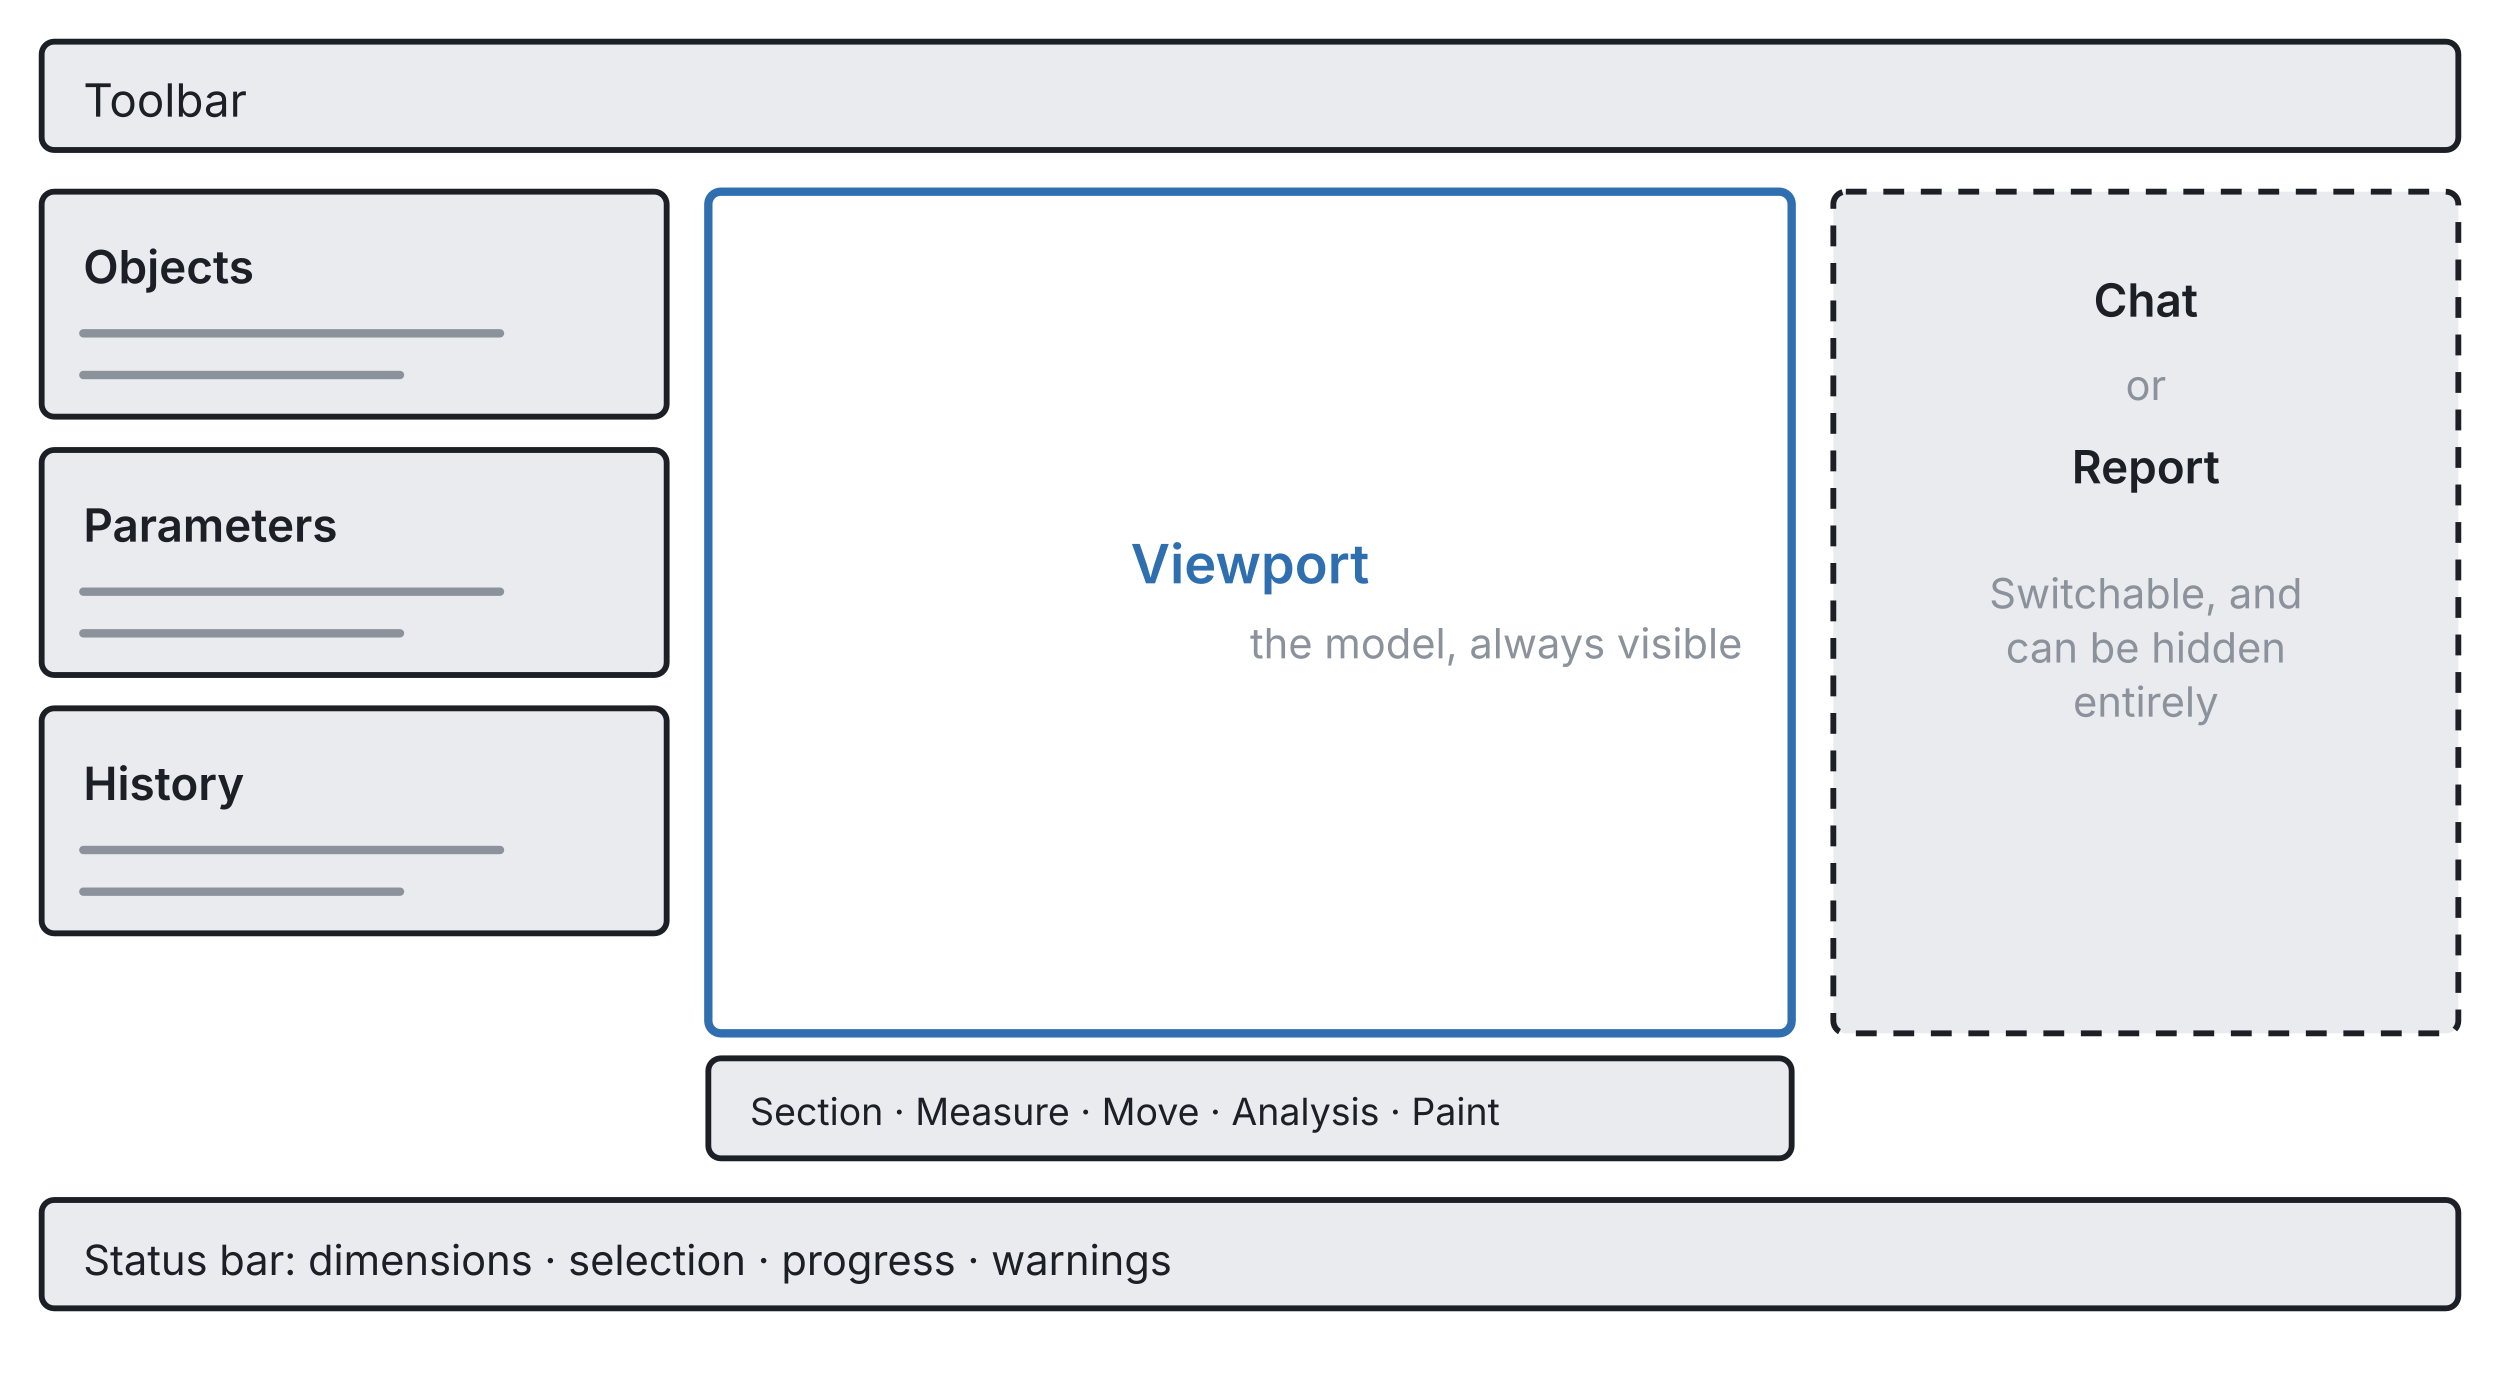
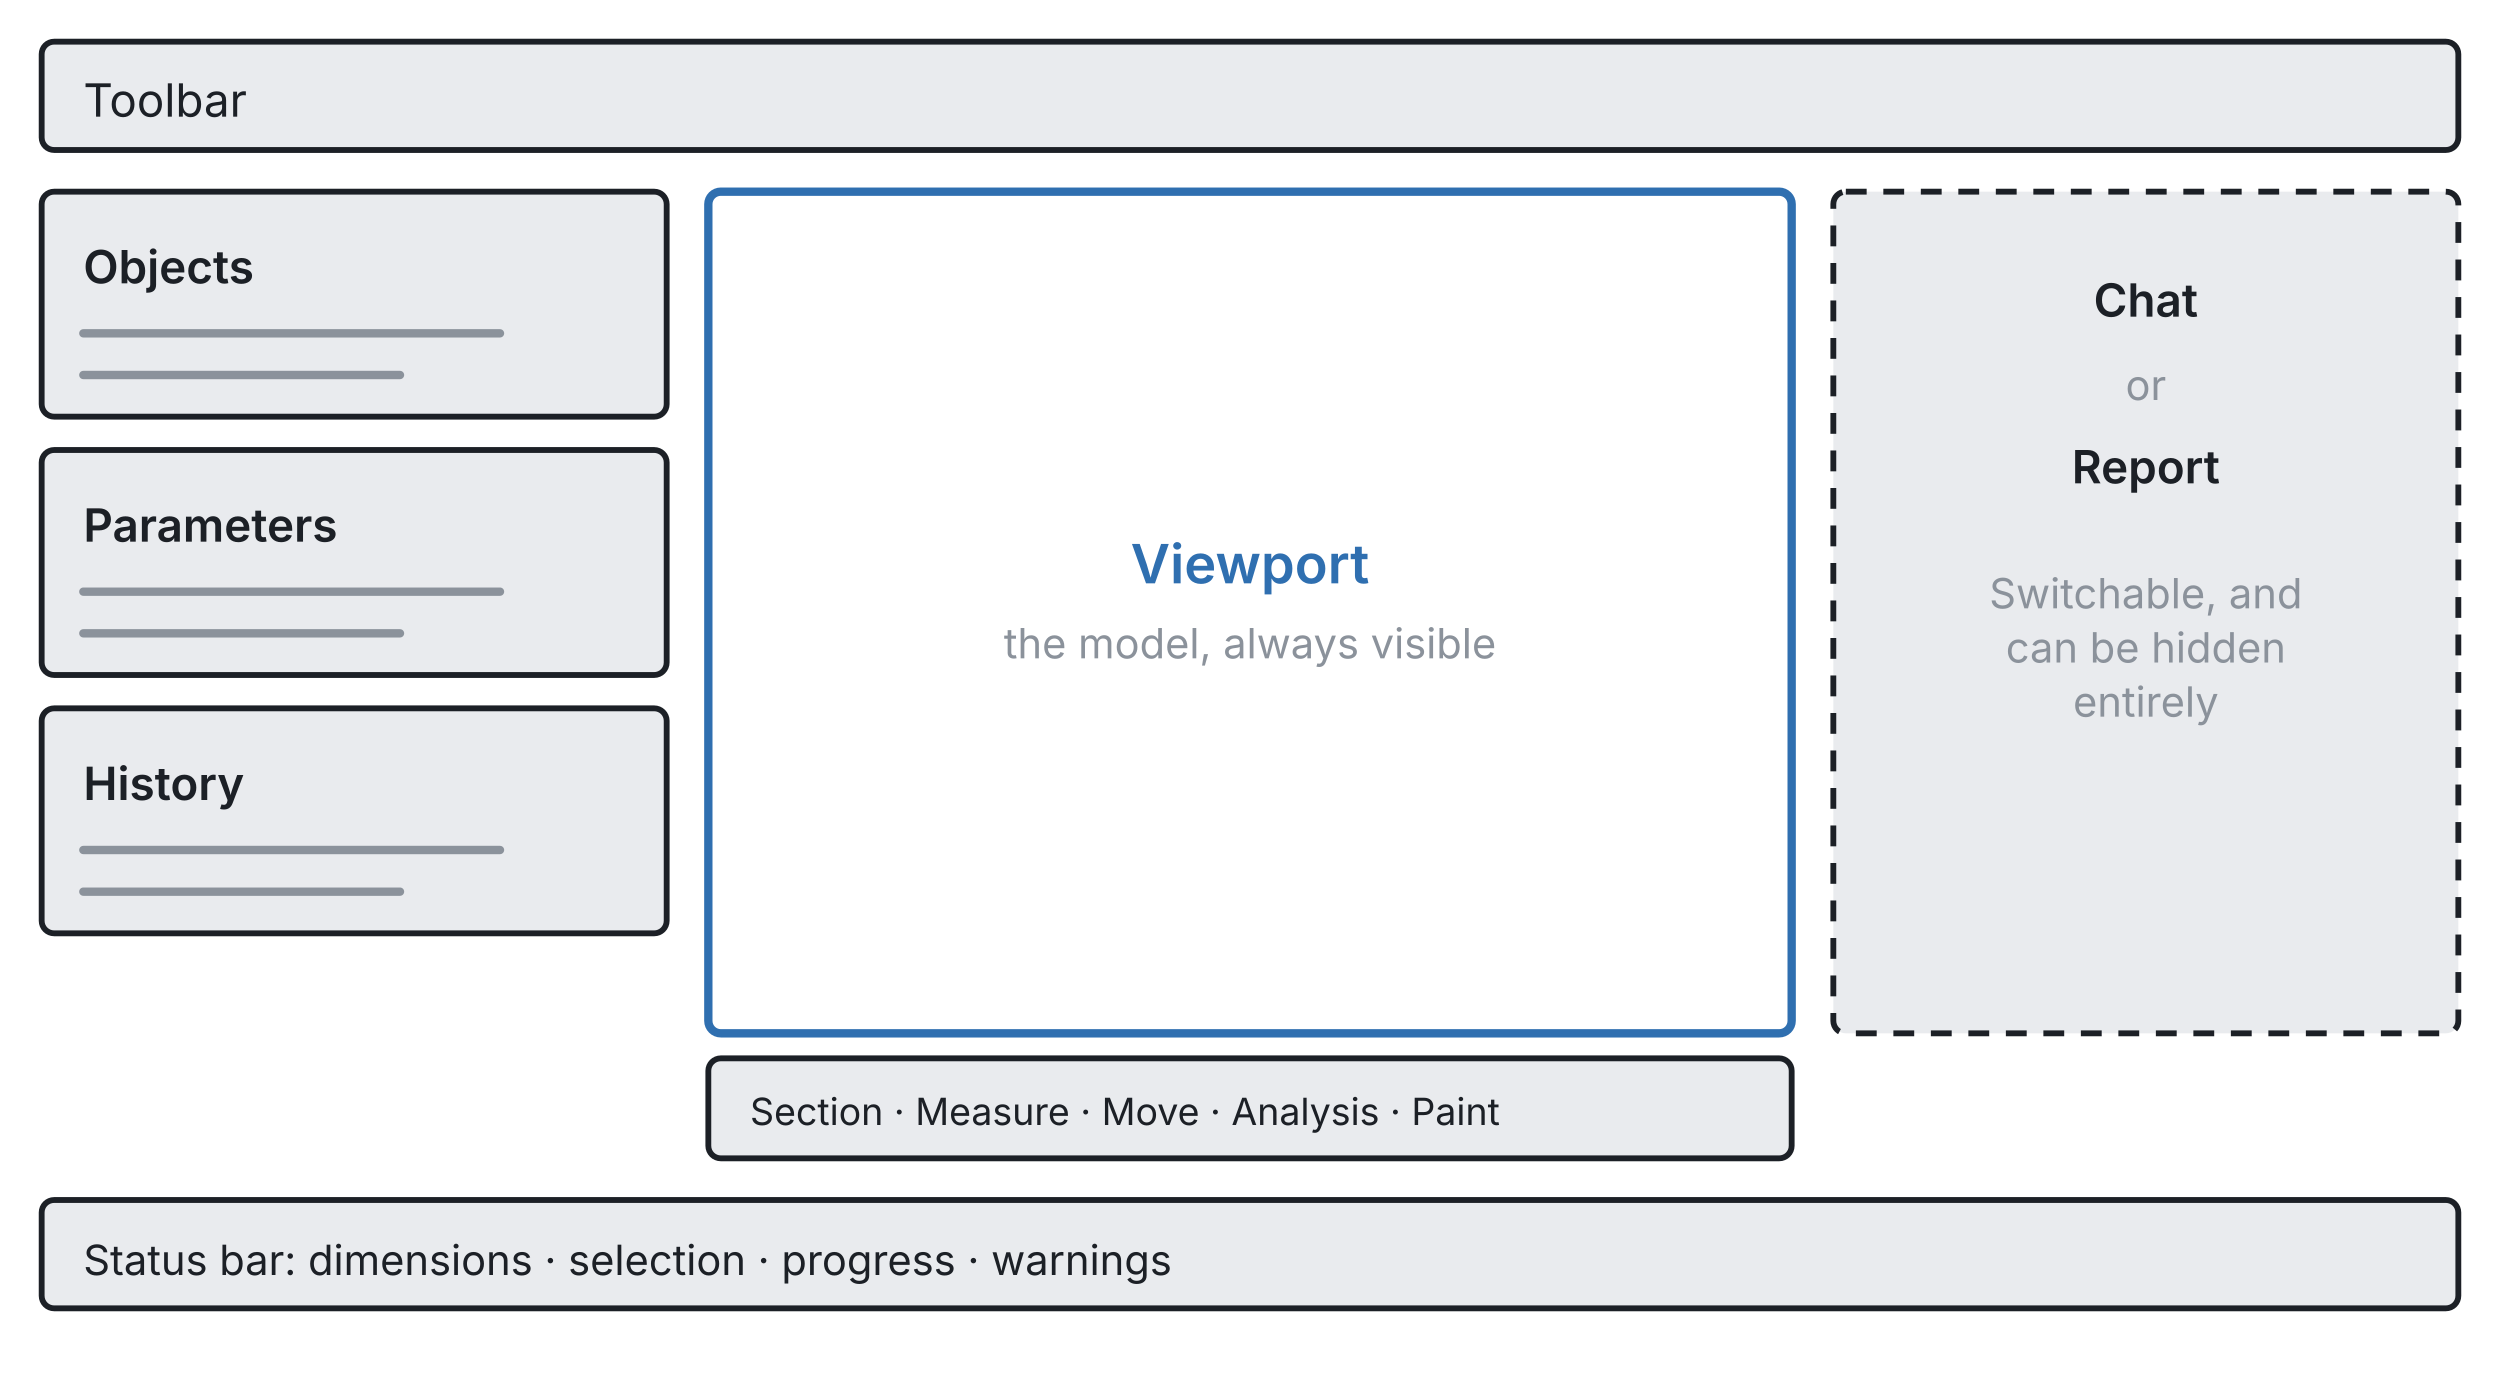
<svg xmlns="http://www.w3.org/2000/svg" viewBox="0 0 600 330" width="600" height="330">
  <rect x="0" y="0" width="600" height="330" fill="#ffffff" />
  <rect x="10" y="10" width="580" height="26" rx="3" fill="#e9ebee" stroke="#1c2026" stroke-width="1.4" />
  <text x="20" y="28" fill="#1c2026" font-size="11" font-family="system-ui, -apple-system, Segoe UI, sans-serif" text-anchor="start">Toolbar</text>
  <rect x="10" y="46" width="150" height="54" rx="3" fill="#e9ebee" stroke="#1c2026" stroke-width="1.4" />
  <text x="20" y="68" fill="#1c2026" font-size="11" font-family="system-ui, -apple-system, Segoe UI, sans-serif" text-anchor="start" font-weight="600">Objects</text>
  <line x1="20" y1="80" x2="120" y2="80" stroke="#8b929b" stroke-width="2" stroke-linecap="round" />
  <line x1="20" y1="90" x2="96" y2="90" stroke="#8b929b" stroke-width="2" stroke-linecap="round" />
  <rect x="10" y="108" width="150" height="54" rx="3" fill="#e9ebee" stroke="#1c2026" stroke-width="1.4" />
  <text x="20" y="130" fill="#1c2026" font-size="11" font-family="system-ui, -apple-system, Segoe UI, sans-serif" text-anchor="start" font-weight="600">Parameters</text>
  <line x1="20" y1="142" x2="120" y2="142" stroke="#8b929b" stroke-width="2" stroke-linecap="round" />
  <line x1="20" y1="152" x2="96" y2="152" stroke="#8b929b" stroke-width="2" stroke-linecap="round" />
  <rect x="10" y="170" width="150" height="54" rx="3" fill="#e9ebee" stroke="#1c2026" stroke-width="1.4" />
  <text x="20" y="192" fill="#1c2026" font-size="11" font-family="system-ui, -apple-system, Segoe UI, sans-serif" text-anchor="start" font-weight="600">History</text>
  <line x1="20" y1="204" x2="120" y2="204" stroke="#8b929b" stroke-width="2" stroke-linecap="round" />
  <line x1="20" y1="214" x2="96" y2="214" stroke="#8b929b" stroke-width="2" stroke-linecap="round" />
  <rect x="170" y="46" width="260" height="202" rx="3" fill="none" stroke="#2f6fb0" stroke-width="2" />
  <text x="300" y="140" fill="#2f6fb0" font-size="13" font-family="system-ui, -apple-system, Segoe UI, sans-serif" text-anchor="middle" font-weight="600">Viewport</text>
-   <text x="300" y="158" fill="#8b929b" font-size="10" font-family="system-ui, -apple-system, Segoe UI, sans-serif" text-anchor="start">the model, always visible</text>
+   <text x="300" y="158" fill="#8b929b" font-size="10" font-family="system-ui, -apple-system, Segoe UI, sans-serif" text-anchor="middle">the model, always visible</text>
  <rect x="440" y="46" width="150" height="202" rx="3" fill="#e9ebee" stroke="#1c2026" stroke-width="1.4" stroke-dasharray="5 4" />
  <text x="515" y="76" fill="#1c2026" font-size="11" font-family="system-ui, -apple-system, Segoe UI, sans-serif" text-anchor="middle" font-weight="600">Chat</text>
  <text x="515" y="96" fill="#8b929b" font-size="10" font-family="system-ui, -apple-system, Segoe UI, sans-serif" text-anchor="middle">or</text>
  <text x="515" y="116" fill="#1c2026" font-size="11" font-family="system-ui, -apple-system, Segoe UI, sans-serif" text-anchor="middle" font-weight="600">Report</text>
  <text x="515" y="146" fill="#8b929b" font-size="10" font-family="system-ui, -apple-system, Segoe UI, sans-serif" text-anchor="middle">Switchable, and</text>
  <text x="515" y="159" fill="#8b929b" font-size="10" font-family="system-ui, -apple-system, Segoe UI, sans-serif" text-anchor="middle">can be hidden</text>
  <text x="515" y="172" fill="#8b929b" font-size="10" font-family="system-ui, -apple-system, Segoe UI, sans-serif" text-anchor="middle">entirely</text>
  <rect x="170" y="254" width="260" height="24" rx="3" fill="#e9ebee" stroke="#1c2026" stroke-width="1.4" />
  <text x="180" y="270" fill="#1c2026" font-size="9" font-family="system-ui, -apple-system, Segoe UI, sans-serif" text-anchor="start">Section · Measure · Move · Analysis · Paint</text>
  <rect x="10" y="288" width="580" height="26" rx="3" fill="#e9ebee" stroke="#1c2026" stroke-width="1.4" />
  <text x="20" y="306" fill="#1c2026" font-size="10" font-family="system-ui, -apple-system, Segoe UI, sans-serif" text-anchor="start">Status bar: dimensions · selection · progress · warnings</text>
</svg>
